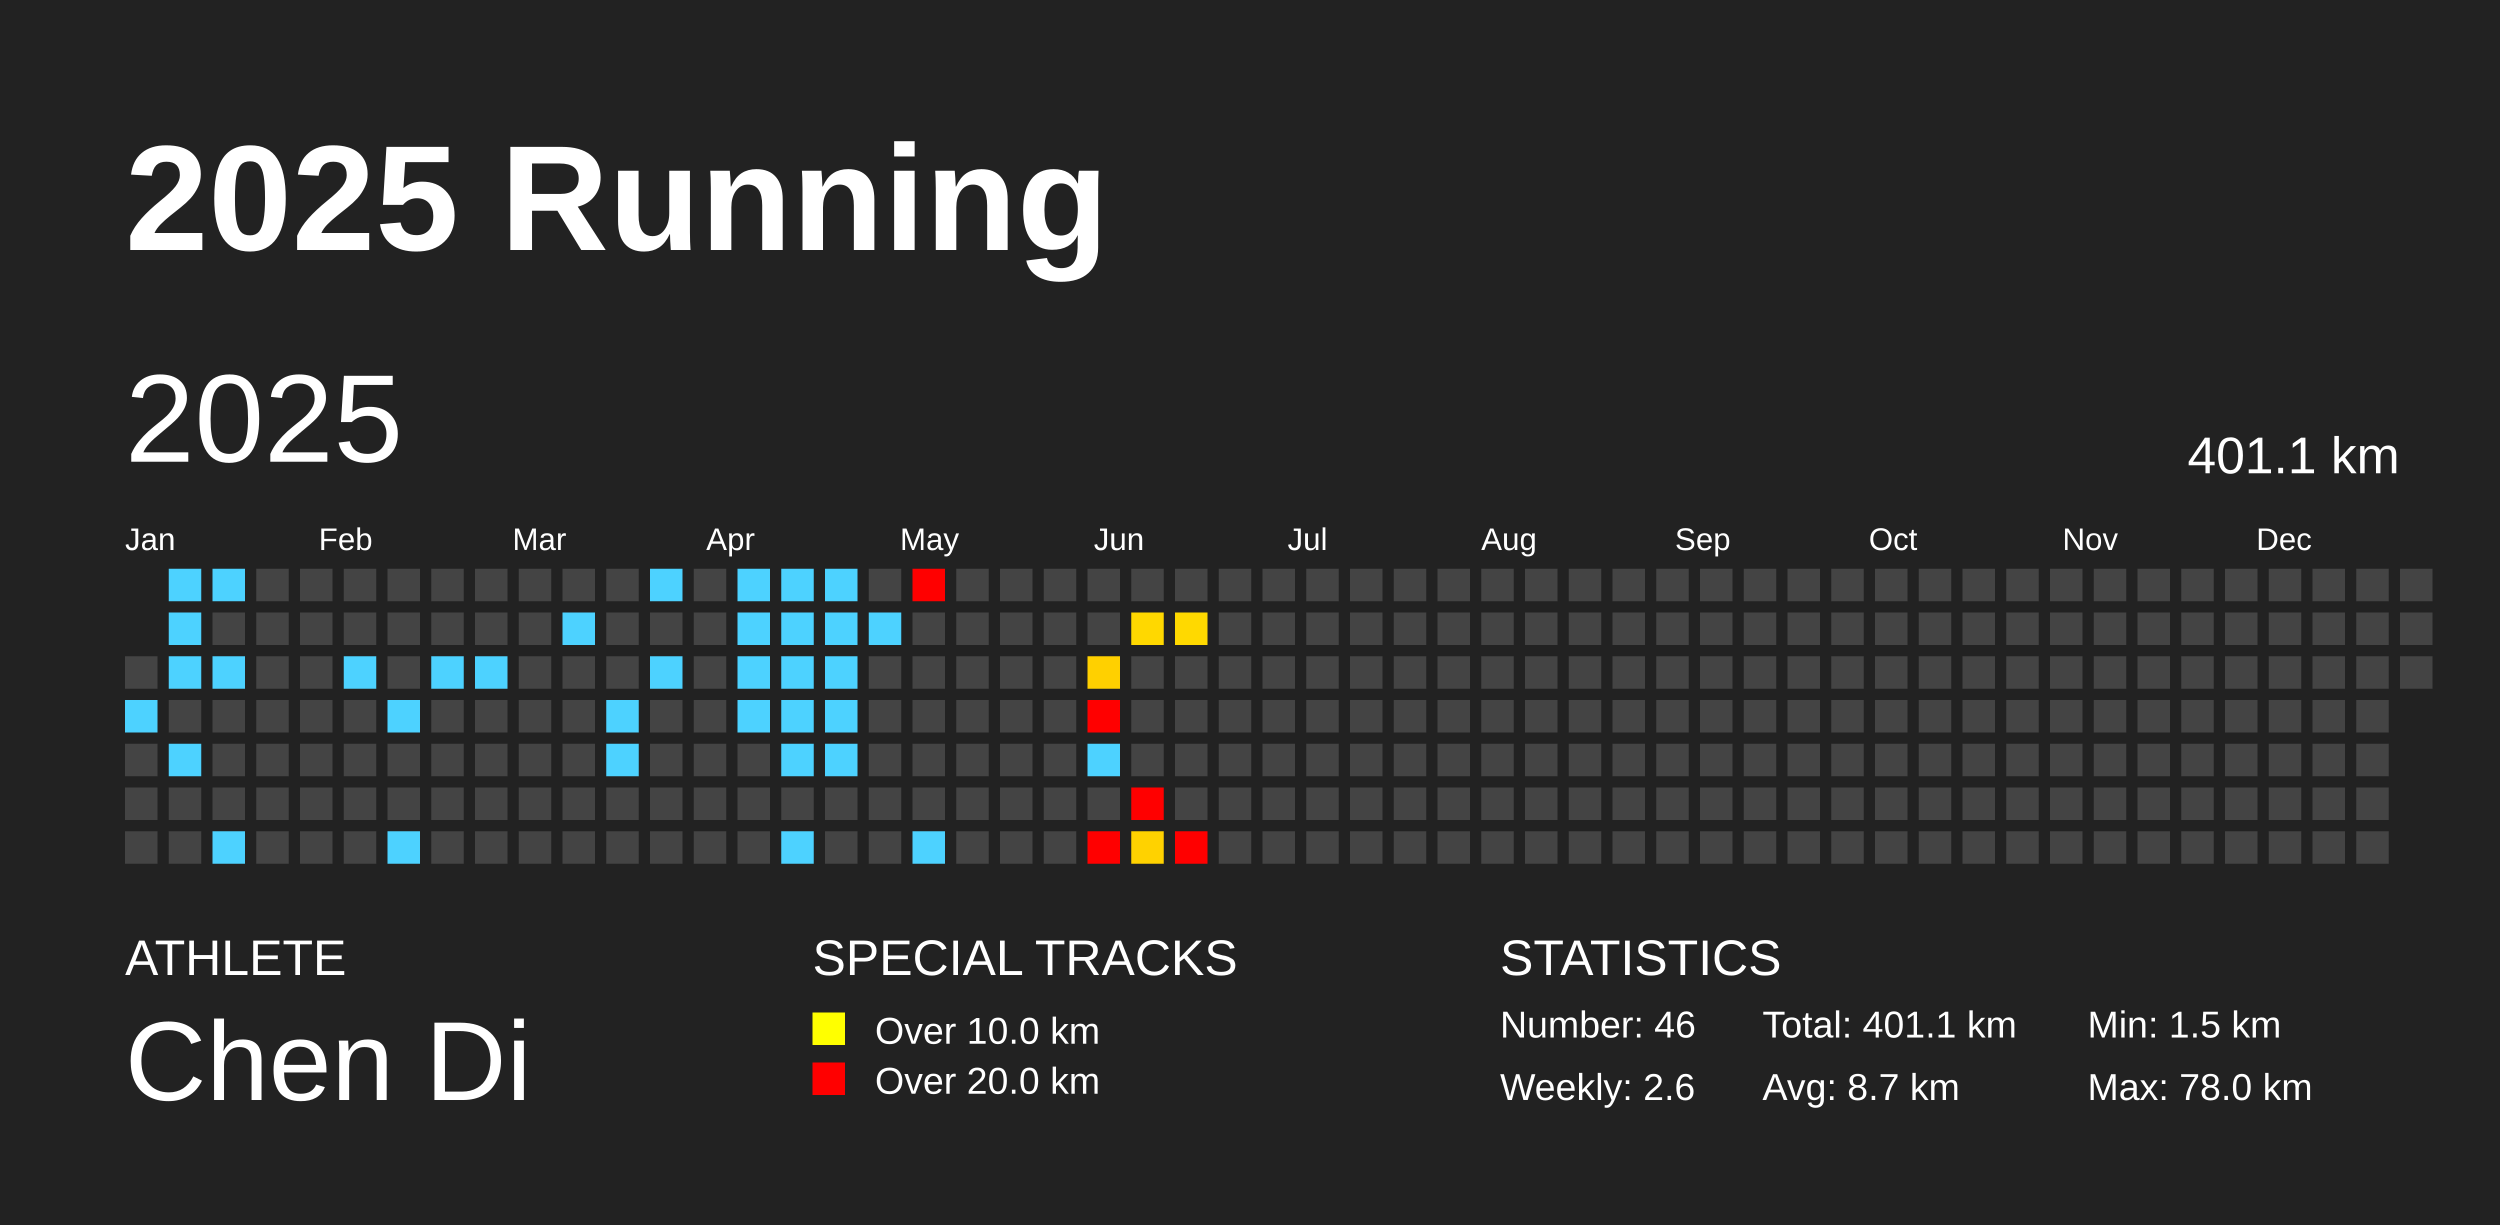
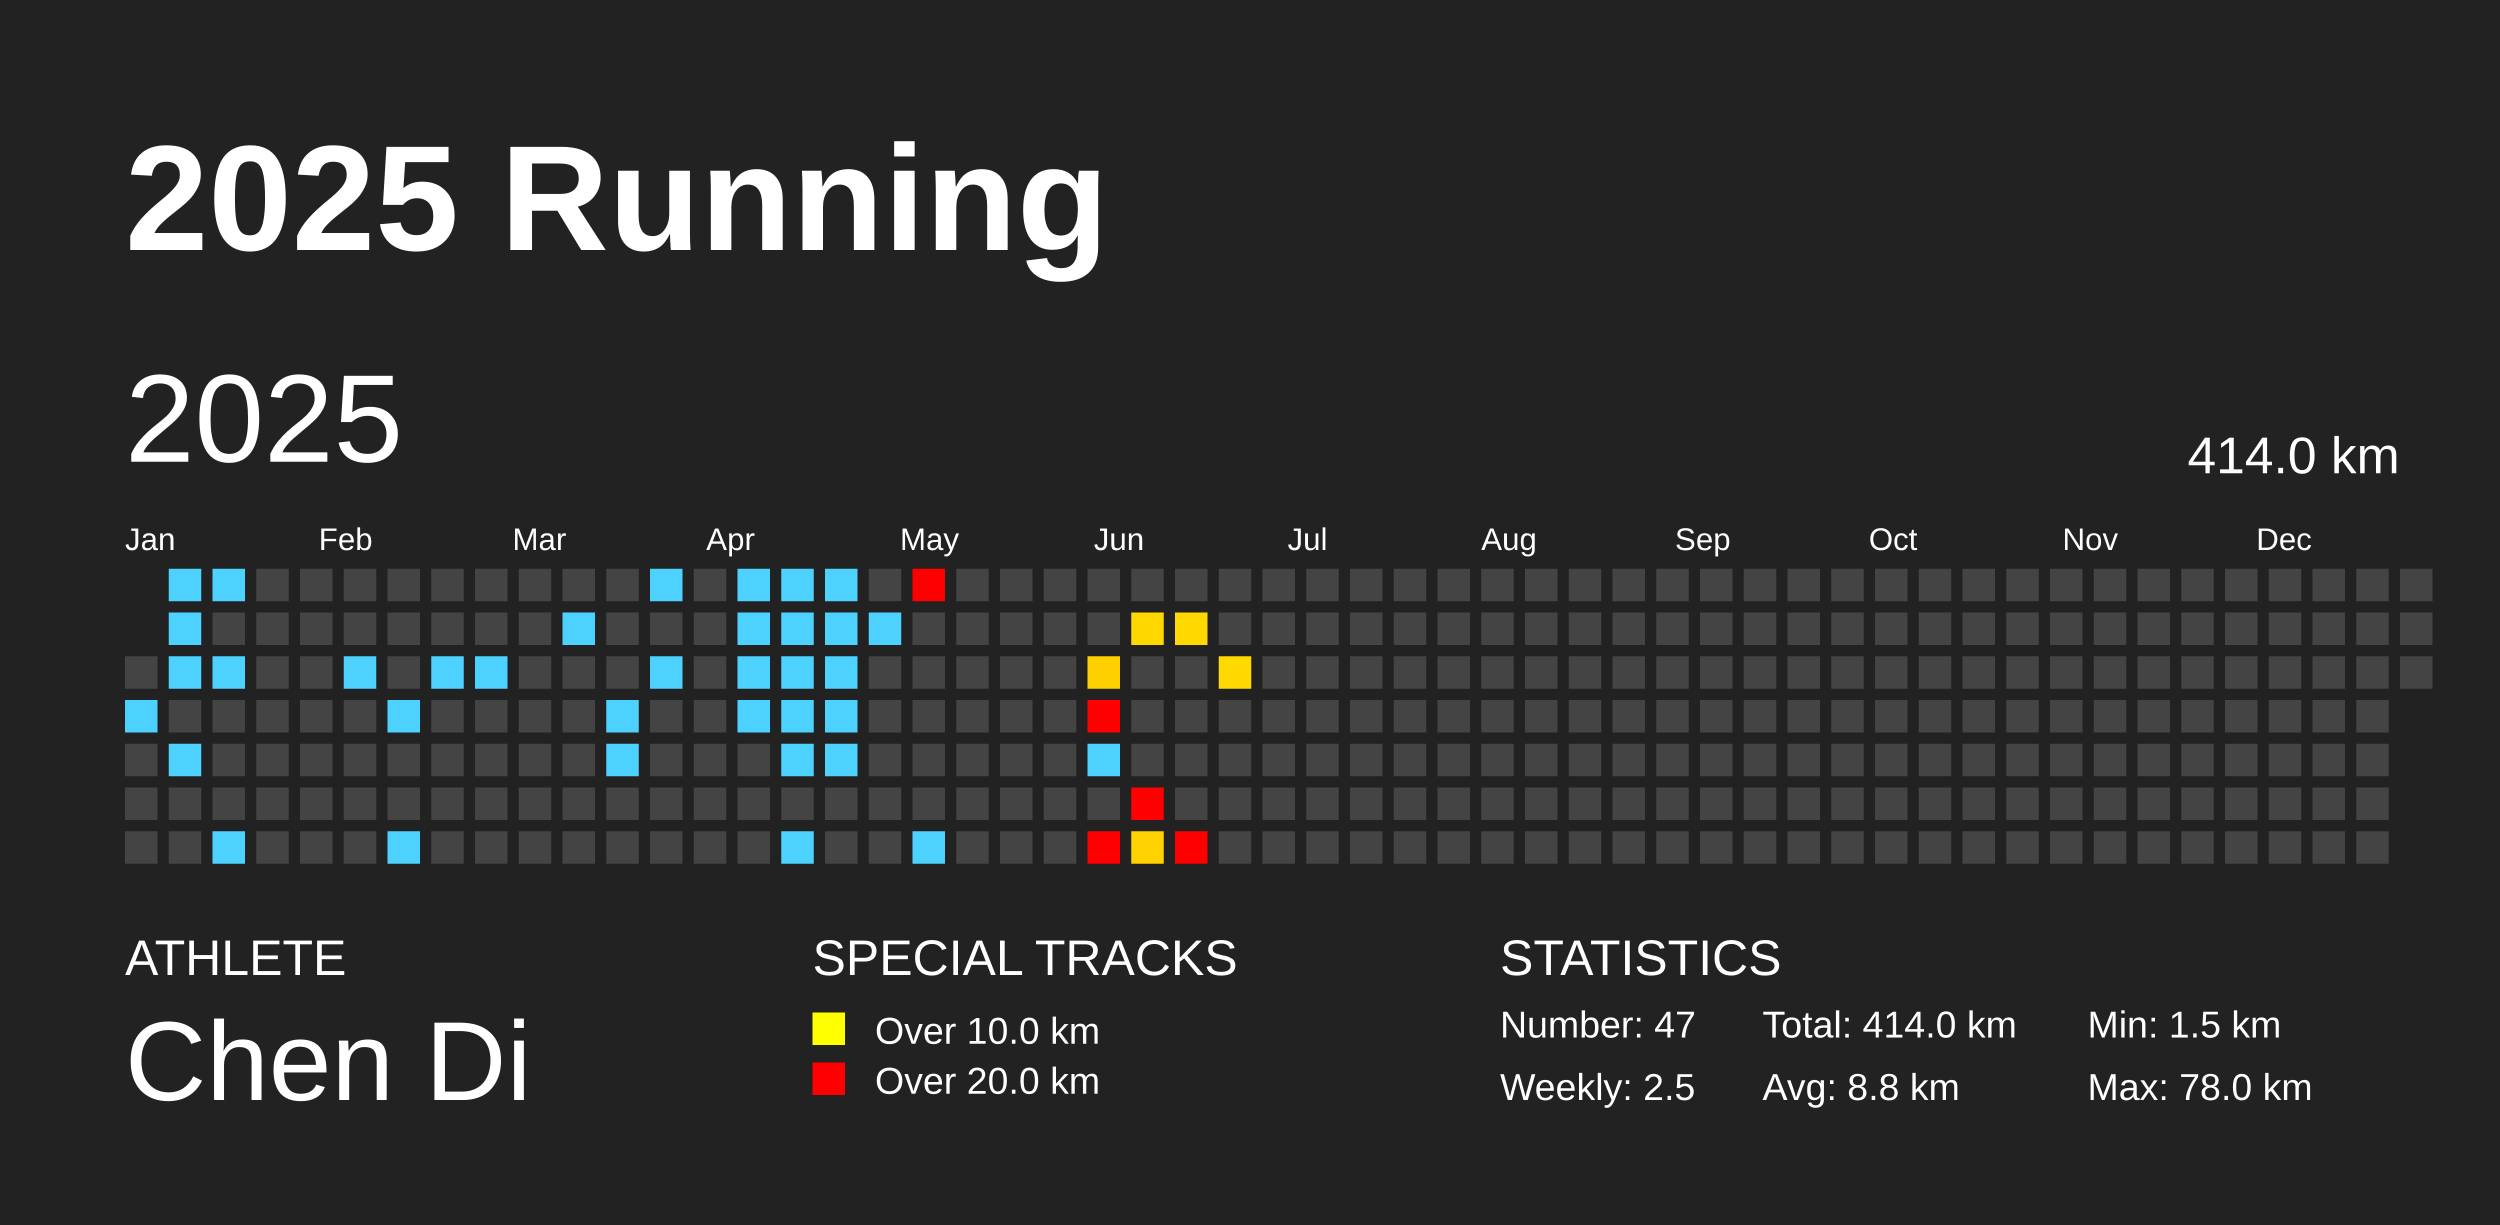
<svg xmlns="http://www.w3.org/2000/svg" baseProfile="full" height="98mm" version="1.1" viewBox="0,0,200,98" width="200mm">
  <defs />
  <rect fill="#222222" height="98" width="200" x="0" y="0" />
  <text fill="#FFFFFF" style="font-size:12px; font-family:Arial; font-weight:bold;" x="10" y="20">2025 Running</text>
  <text fill="#FFFFFF" style="font-size:4px; font-family:Arial" x="10" y="78">ATHLETE</text>
  <text fill="#FFFFFF" style="font-size:9px; font-family:Arial" x="10" y="88">Chen Di</text>
  <text fill="#FFFFFF" style="font-size:4px; font-family:Arial" x="65" y="78">SPECIAL TRACKS</text>
  <rect fill="yellow" height="2.6" width="2.6" x="65" y="81" />
  <text fill="#FFFFFF" style="font-size:3px; font-family:Arial" x="70" y="83.5">Over 10.0 km</text>
  <rect fill="red" height="2.6" width="2.6" x="65" y="85" />
  <text fill="#FFFFFF" style="font-size:3px; font-family:Arial" x="70" y="87.5">Over 20.0 km</text>
  <text fill="#FFFFFF" style="font-size:4px; font-family:Arial" x="120" y="78">STATISTICS</text>
-   <text fill="#FFFFFF" style="font-size:3px; font-family:Arial" x="120" y="83">Number: 46</text>
-   <text fill="#FFFFFF" style="font-size:3px; font-family:Arial" x="120" y="88">Weekly: 2.6</text>
-   <text fill="#FFFFFF" style="font-size:3px; font-family:Arial" x="141" y="83">Total: 401.1 km</text>
-   <text fill="#FFFFFF" style="font-size:3px; font-family:Arial" x="141" y="88">Avg: 8.7 km</text>
+   <text fill="#FFFFFF" style="font-size:3px; font-family:Arial" x="120" y="83">Number: 47</text>
+   <text fill="#FFFFFF" style="font-size:3px; font-family:Arial" x="120" y="88">Weekly: 2.5</text>
+   <text fill="#FFFFFF" style="font-size:3px; font-family:Arial" x="141" y="83">Total: 414.0 km</text>
+   <text fill="#FFFFFF" style="font-size:3px; font-family:Arial" x="141" y="88">Avg: 8.8 km</text>
  <text fill="#FFFFFF" style="font-size:3px; font-family:Arial" x="167" y="83">Min: 1.5 km</text>
  <text fill="#FFFFFF" style="font-size:3px; font-family:Arial" x="167" y="88">Max: 78.0 km</text>
  <text dominant-baseline="hanging" fill="#FFFFFF" style="font-size:10.0px; font-family:Arial;" x="10" y="30">2025</text>
-   <text dominant-baseline="hanging" fill="#FFFFFF" style="font-size:4.125px; font-family:Arial;" x="175" y="35">401.1 km</text>
+   <text dominant-baseline="hanging" fill="#FFFFFF" style="font-size:4.125px; font-family:Arial;" x="175" y="35">414.0 km</text>
  <text fill="#FFFFFF" style="font-size:2.5px; font-family:Arial" x="10.0" y="44">Jan</text>
  <text fill="#FFFFFF" style="font-size:2.5px; font-family:Arial" x="25.5" y="44">Feb</text>
  <text fill="#FFFFFF" style="font-size:2.5px; font-family:Arial" x="41.0" y="44">Mar</text>
  <text fill="#FFFFFF" style="font-size:2.5px; font-family:Arial" x="56.5" y="44">Apr</text>
  <text fill="#FFFFFF" style="font-size:2.5px; font-family:Arial" x="72.0" y="44">May</text>
  <text fill="#FFFFFF" style="font-size:2.5px; font-family:Arial" x="87.5" y="44">Jun</text>
  <text fill="#FFFFFF" style="font-size:2.5px; font-family:Arial" x="103.0" y="44">Jul</text>
  <text fill="#FFFFFF" style="font-size:2.5px; font-family:Arial" x="118.5" y="44">Aug</text>
  <text fill="#FFFFFF" style="font-size:2.5px; font-family:Arial" x="134.0" y="44">Sep</text>
  <text fill="#FFFFFF" style="font-size:2.5px; font-family:Arial" x="149.5" y="44">Oct</text>
  <text fill="#FFFFFF" style="font-size:2.5px; font-family:Arial" x="165.0" y="44">Nov</text>
  <text fill="#FFFFFF" style="font-size:2.5px; font-family:Arial" x="180.5" y="44">Dec</text>
  <rect fill="#444444" height="2.6" width="2.6" x="10.0" y="52.5" />
  <rect fill="#4dd2ff" height="2.6" width="2.6" x="10.0" y="56.0" />
  <rect fill="#444444" height="2.6" width="2.6" x="10.0" y="59.5" />
  <rect fill="#444444" height="2.6" width="2.6" x="10.0" y="63.0" />
  <rect fill="#444444" height="2.6" width="2.6" x="10.0" y="66.5" />
  <rect fill="#4dd2ff" height="2.6" width="2.6" x="13.5" y="45.5" />
  <rect fill="#4dd2ff" height="2.6" width="2.6" x="13.5" y="49.0" />
  <rect fill="#4dd2ff" height="2.6" width="2.6" x="13.5" y="52.5" />
  <rect fill="#444444" height="2.6" width="2.6" x="13.5" y="56.0" />
  <rect fill="#4dd2ff" height="2.6" width="2.6" x="13.5" y="59.5" />
  <rect fill="#444444" height="2.6" width="2.6" x="13.5" y="63.0" />
  <rect fill="#444444" height="2.6" width="2.6" x="13.5" y="66.5" />
  <rect fill="#4dd2ff" height="2.6" width="2.6" x="17.0" y="45.5" />
  <rect fill="#444444" height="2.6" width="2.6" x="17.0" y="49.0" />
  <rect fill="#4dd2ff" height="2.6" width="2.6" x="17.0" y="52.5" />
  <rect fill="#444444" height="2.6" width="2.6" x="17.0" y="56.0" />
  <rect fill="#444444" height="2.6" width="2.6" x="17.0" y="59.5" />
  <rect fill="#444444" height="2.6" width="2.6" x="17.0" y="63.0" />
  <rect fill="#4dd2ff" height="2.6" width="2.6" x="17.0" y="66.5" />
  <rect fill="#444444" height="2.6" width="2.6" x="20.5" y="45.5" />
  <rect fill="#444444" height="2.6" width="2.6" x="20.5" y="49.0" />
  <rect fill="#444444" height="2.6" width="2.6" x="20.5" y="52.5" />
  <rect fill="#444444" height="2.6" width="2.6" x="20.5" y="56.0" />
  <rect fill="#444444" height="2.6" width="2.6" x="20.5" y="59.5" />
  <rect fill="#444444" height="2.6" width="2.6" x="20.5" y="63.0" />
  <rect fill="#444444" height="2.6" width="2.6" x="20.5" y="66.5" />
  <rect fill="#444444" height="2.6" width="2.6" x="24.0" y="45.5" />
  <rect fill="#444444" height="2.6" width="2.6" x="24.0" y="49.0" />
  <rect fill="#444444" height="2.6" width="2.6" x="24.0" y="52.5" />
  <rect fill="#444444" height="2.6" width="2.6" x="24.0" y="56.0" />
  <rect fill="#444444" height="2.6" width="2.6" x="24.0" y="59.5" />
  <rect fill="#444444" height="2.6" width="2.6" x="24.0" y="63.0" />
  <rect fill="#444444" height="2.6" width="2.6" x="24.0" y="66.5" />
  <rect fill="#444444" height="2.6" width="2.6" x="27.5" y="45.5" />
  <rect fill="#444444" height="2.6" width="2.6" x="27.5" y="49.0" />
  <rect fill="#4dd2ff" height="2.6" width="2.6" x="27.5" y="52.5" />
  <rect fill="#444444" height="2.6" width="2.6" x="27.5" y="56.0" />
  <rect fill="#444444" height="2.6" width="2.6" x="27.5" y="59.5" />
  <rect fill="#444444" height="2.6" width="2.6" x="27.5" y="63.0" />
  <rect fill="#444444" height="2.6" width="2.6" x="27.5" y="66.5" />
  <rect fill="#444444" height="2.6" width="2.6" x="31.0" y="45.5" />
  <rect fill="#444444" height="2.6" width="2.6" x="31.0" y="49.0" />
  <rect fill="#444444" height="2.6" width="2.6" x="31.0" y="52.5" />
  <rect fill="#4dd2ff" height="2.6" width="2.6" x="31.0" y="56.0" />
  <rect fill="#444444" height="2.6" width="2.6" x="31.0" y="59.5" />
  <rect fill="#444444" height="2.6" width="2.6" x="31.0" y="63.0" />
  <rect fill="#4dd2ff" height="2.6" width="2.6" x="31.0" y="66.5" />
  <rect fill="#444444" height="2.6" width="2.6" x="34.5" y="45.5" />
  <rect fill="#444444" height="2.6" width="2.6" x="34.5" y="49.0" />
  <rect fill="#4dd2ff" height="2.6" width="2.6" x="34.5" y="52.5" />
  <rect fill="#444444" height="2.6" width="2.6" x="34.5" y="56.0" />
  <rect fill="#444444" height="2.6" width="2.6" x="34.5" y="59.5" />
  <rect fill="#444444" height="2.6" width="2.6" x="34.5" y="63.0" />
  <rect fill="#444444" height="2.6" width="2.6" x="34.5" y="66.5" />
  <rect fill="#444444" height="2.6" width="2.6" x="38.0" y="45.5" />
  <rect fill="#444444" height="2.6" width="2.6" x="38.0" y="49.0" />
  <rect fill="#4dd2ff" height="2.6" width="2.6" x="38.0" y="52.5" />
  <rect fill="#444444" height="2.6" width="2.6" x="38.0" y="56.0" />
  <rect fill="#444444" height="2.6" width="2.6" x="38.0" y="59.5" />
  <rect fill="#444444" height="2.6" width="2.6" x="38.0" y="63.0" />
  <rect fill="#444444" height="2.6" width="2.6" x="38.0" y="66.5" />
  <rect fill="#444444" height="2.6" width="2.6" x="41.5" y="45.5" />
  <rect fill="#444444" height="2.6" width="2.6" x="41.5" y="49.0" />
  <rect fill="#444444" height="2.6" width="2.6" x="41.5" y="52.5" />
  <rect fill="#444444" height="2.6" width="2.6" x="41.5" y="56.0" />
  <rect fill="#444444" height="2.6" width="2.6" x="41.5" y="59.5" />
  <rect fill="#444444" height="2.6" width="2.6" x="41.5" y="63.0" />
  <rect fill="#444444" height="2.6" width="2.6" x="41.5" y="66.5" />
  <rect fill="#444444" height="2.6" width="2.6" x="45.0" y="45.5" />
  <rect fill="#4dd2ff" height="2.6" width="2.6" x="45.0" y="49.0" />
  <rect fill="#444444" height="2.6" width="2.6" x="45.0" y="52.5" />
  <rect fill="#444444" height="2.6" width="2.6" x="45.0" y="56.0" />
  <rect fill="#444444" height="2.6" width="2.6" x="45.0" y="59.5" />
  <rect fill="#444444" height="2.6" width="2.6" x="45.0" y="63.0" />
  <rect fill="#444444" height="2.6" width="2.6" x="45.0" y="66.5" />
  <rect fill="#444444" height="2.6" width="2.6" x="48.5" y="45.5" />
  <rect fill="#444444" height="2.6" width="2.6" x="48.5" y="49.0" />
  <rect fill="#444444" height="2.6" width="2.6" x="48.5" y="52.5" />
  <rect fill="#4dd2ff" height="2.6" width="2.6" x="48.5" y="56.0" />
  <rect fill="#4dd2ff" height="2.6" width="2.6" x="48.5" y="59.5" />
  <rect fill="#444444" height="2.6" width="2.6" x="48.5" y="63.0" />
  <rect fill="#444444" height="2.6" width="2.6" x="48.5" y="66.5" />
  <rect fill="#4dd2ff" height="2.6" width="2.6" x="52.0" y="45.5" />
  <rect fill="#444444" height="2.6" width="2.6" x="52.0" y="49.0" />
  <rect fill="#4dd2ff" height="2.6" width="2.6" x="52.0" y="52.5" />
  <rect fill="#444444" height="2.6" width="2.6" x="52.0" y="56.0" />
  <rect fill="#444444" height="2.6" width="2.6" x="52.0" y="59.5" />
  <rect fill="#444444" height="2.6" width="2.6" x="52.0" y="63.0" />
  <rect fill="#444444" height="2.6" width="2.6" x="52.0" y="66.5" />
  <rect fill="#444444" height="2.6" width="2.6" x="55.5" y="45.5" />
  <rect fill="#444444" height="2.6" width="2.6" x="55.5" y="49.0" />
  <rect fill="#444444" height="2.6" width="2.6" x="55.5" y="52.5" />
  <rect fill="#444444" height="2.6" width="2.6" x="55.5" y="56.0" />
  <rect fill="#444444" height="2.6" width="2.6" x="55.5" y="59.5" />
  <rect fill="#444444" height="2.6" width="2.6" x="55.5" y="63.0" />
  <rect fill="#444444" height="2.6" width="2.6" x="55.5" y="66.5" />
  <rect fill="#4dd2ff" height="2.6" width="2.6" x="59.0" y="45.5" />
  <rect fill="#4dd2ff" height="2.6" width="2.6" x="59.0" y="49.0" />
  <rect fill="#4dd2ff" height="2.6" width="2.6" x="59.0" y="52.5" />
  <rect fill="#4dd2ff" height="2.6" width="2.6" x="59.0" y="56.0" />
  <rect fill="#444444" height="2.6" width="2.6" x="59.0" y="59.5" />
  <rect fill="#444444" height="2.6" width="2.6" x="59.0" y="63.0" />
  <rect fill="#444444" height="2.6" width="2.6" x="59.0" y="66.5" />
  <rect fill="#4dd2ff" height="2.6" width="2.6" x="62.5" y="45.5" />
  <rect fill="#4dd2ff" height="2.6" width="2.6" x="62.5" y="49.0" />
  <rect fill="#4dd2ff" height="2.6" width="2.6" x="62.5" y="52.5" />
  <rect fill="#4dd2ff" height="2.6" width="2.6" x="62.5" y="56.0" />
  <rect fill="#4dd2ff" height="2.6" width="2.6" x="62.5" y="59.5" />
  <rect fill="#444444" height="2.6" width="2.6" x="62.5" y="63.0" />
  <rect fill="#4dd2ff" height="2.6" width="2.6" x="62.5" y="66.5" />
  <rect fill="#4dd2ff" height="2.6" width="2.6" x="66.0" y="45.5" />
  <rect fill="#4dd2ff" height="2.6" width="2.6" x="66.0" y="49.0" />
  <rect fill="#4dd2ff" height="2.6" width="2.6" x="66.0" y="52.5" />
  <rect fill="#4dd2ff" height="2.6" width="2.6" x="66.0" y="56.0" />
  <rect fill="#4dd2ff" height="2.6" width="2.6" x="66.0" y="59.5" />
  <rect fill="#444444" height="2.6" width="2.6" x="66.0" y="63.0" />
  <rect fill="#444444" height="2.6" width="2.6" x="66.0" y="66.5" />
  <rect fill="#444444" height="2.6" width="2.6" x="69.5" y="45.5" />
  <rect fill="#4dd2ff" height="2.6" width="2.6" x="69.5" y="49.0" />
  <rect fill="#444444" height="2.6" width="2.6" x="69.5" y="52.5" />
  <rect fill="#444444" height="2.6" width="2.6" x="69.5" y="56.0" />
  <rect fill="#444444" height="2.6" width="2.6" x="69.5" y="59.5" />
  <rect fill="#444444" height="2.6" width="2.6" x="69.5" y="63.0" />
  <rect fill="#444444" height="2.6" width="2.6" x="69.5" y="66.5" />
  <rect fill="red" height="2.6" width="2.6" x="73.0" y="45.5" />
  <rect fill="#444444" height="2.6" width="2.6" x="73.0" y="49.0" />
  <rect fill="#444444" height="2.6" width="2.6" x="73.0" y="52.5" />
  <rect fill="#444444" height="2.6" width="2.6" x="73.0" y="56.0" />
  <rect fill="#444444" height="2.6" width="2.6" x="73.0" y="59.5" />
  <rect fill="#444444" height="2.6" width="2.6" x="73.0" y="63.0" />
  <rect fill="#4dd2ff" height="2.6" width="2.6" x="73.0" y="66.5" />
  <rect fill="#444444" height="2.6" width="2.6" x="76.5" y="45.5" />
  <rect fill="#444444" height="2.6" width="2.6" x="76.5" y="49.0" />
  <rect fill="#444444" height="2.6" width="2.6" x="76.5" y="52.5" />
  <rect fill="#444444" height="2.6" width="2.6" x="76.5" y="56.0" />
  <rect fill="#444444" height="2.6" width="2.6" x="76.5" y="59.5" />
  <rect fill="#444444" height="2.6" width="2.6" x="76.5" y="63.0" />
  <rect fill="#444444" height="2.6" width="2.6" x="76.5" y="66.5" />
  <rect fill="#444444" height="2.6" width="2.6" x="80.0" y="45.5" />
  <rect fill="#444444" height="2.6" width="2.6" x="80.0" y="49.0" />
  <rect fill="#444444" height="2.6" width="2.6" x="80.0" y="52.5" />
  <rect fill="#444444" height="2.6" width="2.6" x="80.0" y="56.0" />
  <rect fill="#444444" height="2.6" width="2.6" x="80.0" y="59.5" />
  <rect fill="#444444" height="2.6" width="2.6" x="80.0" y="63.0" />
  <rect fill="#444444" height="2.6" width="2.6" x="80.0" y="66.5" />
  <rect fill="#444444" height="2.6" width="2.6" x="83.5" y="45.5" />
  <rect fill="#444444" height="2.6" width="2.6" x="83.5" y="49.0" />
  <rect fill="#444444" height="2.6" width="2.6" x="83.5" y="52.5" />
  <rect fill="#444444" height="2.6" width="2.6" x="83.5" y="56.0" />
  <rect fill="#444444" height="2.6" width="2.6" x="83.5" y="59.5" />
  <rect fill="#444444" height="2.6" width="2.6" x="83.5" y="63.0" />
  <rect fill="#444444" height="2.6" width="2.6" x="83.5" y="66.5" />
  <rect fill="#444444" height="2.6" width="2.6" x="87.0" y="45.5" />
  <rect fill="#444444" height="2.6" width="2.6" x="87.0" y="49.0" />
  <rect fill="#ffd000" height="2.6" width="2.6" x="87.0" y="52.5" />
  <rect fill="red" height="2.6" width="2.6" x="87.0" y="56.0" />
  <rect fill="#4dd2ff" height="2.6" width="2.6" x="87.0" y="59.5" />
  <rect fill="#444444" height="2.6" width="2.6" x="87.0" y="63.0" />
  <rect fill="red" height="2.6" width="2.6" x="87.0" y="66.5" />
  <rect fill="#444444" height="2.6" width="2.6" x="90.5" y="45.5" />
  <rect fill="#ffd800" height="2.6" width="2.6" x="90.5" y="49.0" />
  <rect fill="#444444" height="2.6" width="2.6" x="90.5" y="52.5" />
  <rect fill="#444444" height="2.6" width="2.6" x="90.5" y="56.0" />
  <rect fill="#444444" height="2.6" width="2.6" x="90.5" y="59.5" />
  <rect fill="red" height="2.6" width="2.6" x="90.5" y="63.0" />
  <rect fill="#ffd200" height="2.6" width="2.6" x="90.5" y="66.5" />
  <rect fill="#444444" height="2.6" width="2.6" x="94.0" y="45.5" />
  <rect fill="#ffd900" height="2.6" width="2.6" x="94.0" y="49.0" />
  <rect fill="#444444" height="2.6" width="2.6" x="94.0" y="52.5" />
  <rect fill="#444444" height="2.6" width="2.6" x="94.0" y="56.0" />
  <rect fill="#444444" height="2.6" width="2.6" x="94.0" y="59.5" />
  <rect fill="#444444" height="2.6" width="2.6" x="94.0" y="63.0" />
  <rect fill="red" height="2.6" width="2.6" x="94.0" y="66.5" />
  <rect fill="#444444" height="2.6" width="2.6" x="97.5" y="45.5" />
  <rect fill="#444444" height="2.6" width="2.6" x="97.5" y="49.0" />
-   <rect fill="#444444" height="2.6" width="2.6" x="97.5" y="52.5" />
+   <rect fill="#ffd900" height="2.6" width="2.6" x="97.5" y="52.5" />
  <rect fill="#444444" height="2.6" width="2.6" x="97.5" y="56.0" />
  <rect fill="#444444" height="2.6" width="2.6" x="97.5" y="59.5" />
  <rect fill="#444444" height="2.6" width="2.6" x="97.5" y="63.0" />
  <rect fill="#444444" height="2.6" width="2.6" x="97.5" y="66.5" />
  <rect fill="#444444" height="2.6" width="2.6" x="101.0" y="45.5" />
  <rect fill="#444444" height="2.6" width="2.6" x="101.0" y="49.0" />
  <rect fill="#444444" height="2.6" width="2.6" x="101.0" y="52.5" />
  <rect fill="#444444" height="2.6" width="2.6" x="101.0" y="56.0" />
  <rect fill="#444444" height="2.6" width="2.6" x="101.0" y="59.5" />
  <rect fill="#444444" height="2.6" width="2.6" x="101.0" y="63.0" />
  <rect fill="#444444" height="2.6" width="2.6" x="101.0" y="66.5" />
  <rect fill="#444444" height="2.6" width="2.6" x="104.5" y="45.5" />
  <rect fill="#444444" height="2.6" width="2.6" x="104.5" y="49.0" />
  <rect fill="#444444" height="2.6" width="2.6" x="104.5" y="52.5" />
  <rect fill="#444444" height="2.6" width="2.6" x="104.5" y="56.0" />
  <rect fill="#444444" height="2.6" width="2.6" x="104.5" y="59.5" />
  <rect fill="#444444" height="2.6" width="2.6" x="104.5" y="63.0" />
  <rect fill="#444444" height="2.6" width="2.6" x="104.5" y="66.5" />
  <rect fill="#444444" height="2.6" width="2.6" x="108.0" y="45.5" />
  <rect fill="#444444" height="2.6" width="2.6" x="108.0" y="49.0" />
  <rect fill="#444444" height="2.6" width="2.6" x="108.0" y="52.5" />
  <rect fill="#444444" height="2.6" width="2.6" x="108.0" y="56.0" />
  <rect fill="#444444" height="2.6" width="2.6" x="108.0" y="59.5" />
  <rect fill="#444444" height="2.6" width="2.6" x="108.0" y="63.0" />
  <rect fill="#444444" height="2.6" width="2.6" x="108.0" y="66.5" />
  <rect fill="#444444" height="2.6" width="2.6" x="111.5" y="45.5" />
  <rect fill="#444444" height="2.6" width="2.6" x="111.5" y="49.0" />
  <rect fill="#444444" height="2.6" width="2.6" x="111.5" y="52.5" />
  <rect fill="#444444" height="2.6" width="2.6" x="111.5" y="56.0" />
  <rect fill="#444444" height="2.6" width="2.6" x="111.5" y="59.5" />
  <rect fill="#444444" height="2.6" width="2.6" x="111.5" y="63.0" />
  <rect fill="#444444" height="2.6" width="2.6" x="111.5" y="66.5" />
  <rect fill="#444444" height="2.6" width="2.6" x="115.0" y="45.5" />
  <rect fill="#444444" height="2.6" width="2.6" x="115.0" y="49.0" />
  <rect fill="#444444" height="2.6" width="2.6" x="115.0" y="52.5" />
  <rect fill="#444444" height="2.6" width="2.6" x="115.0" y="56.0" />
  <rect fill="#444444" height="2.6" width="2.6" x="115.0" y="59.5" />
  <rect fill="#444444" height="2.6" width="2.6" x="115.0" y="63.0" />
  <rect fill="#444444" height="2.6" width="2.6" x="115.0" y="66.5" />
  <rect fill="#444444" height="2.6" width="2.6" x="118.5" y="45.5" />
  <rect fill="#444444" height="2.6" width="2.6" x="118.5" y="49.0" />
  <rect fill="#444444" height="2.6" width="2.6" x="118.5" y="52.5" />
  <rect fill="#444444" height="2.6" width="2.6" x="118.5" y="56.0" />
  <rect fill="#444444" height="2.6" width="2.6" x="118.5" y="59.5" />
  <rect fill="#444444" height="2.6" width="2.6" x="118.5" y="63.0" />
  <rect fill="#444444" height="2.6" width="2.6" x="118.5" y="66.5" />
  <rect fill="#444444" height="2.6" width="2.6" x="122.0" y="45.5" />
  <rect fill="#444444" height="2.6" width="2.6" x="122.0" y="49.0" />
  <rect fill="#444444" height="2.6" width="2.6" x="122.0" y="52.5" />
  <rect fill="#444444" height="2.6" width="2.6" x="122.0" y="56.0" />
  <rect fill="#444444" height="2.6" width="2.6" x="122.0" y="59.5" />
  <rect fill="#444444" height="2.6" width="2.6" x="122.0" y="63.0" />
  <rect fill="#444444" height="2.6" width="2.6" x="122.0" y="66.5" />
  <rect fill="#444444" height="2.6" width="2.6" x="125.5" y="45.5" />
  <rect fill="#444444" height="2.6" width="2.6" x="125.5" y="49.0" />
  <rect fill="#444444" height="2.6" width="2.6" x="125.5" y="52.5" />
  <rect fill="#444444" height="2.6" width="2.6" x="125.5" y="56.0" />
  <rect fill="#444444" height="2.6" width="2.6" x="125.5" y="59.5" />
  <rect fill="#444444" height="2.6" width="2.6" x="125.5" y="63.0" />
  <rect fill="#444444" height="2.6" width="2.6" x="125.5" y="66.5" />
  <rect fill="#444444" height="2.6" width="2.6" x="129.0" y="45.5" />
  <rect fill="#444444" height="2.6" width="2.6" x="129.0" y="49.0" />
  <rect fill="#444444" height="2.6" width="2.6" x="129.0" y="52.5" />
  <rect fill="#444444" height="2.6" width="2.6" x="129.0" y="56.0" />
  <rect fill="#444444" height="2.6" width="2.6" x="129.0" y="59.5" />
  <rect fill="#444444" height="2.6" width="2.6" x="129.0" y="63.0" />
  <rect fill="#444444" height="2.6" width="2.6" x="129.0" y="66.5" />
  <rect fill="#444444" height="2.6" width="2.6" x="132.5" y="45.5" />
  <rect fill="#444444" height="2.6" width="2.6" x="132.5" y="49.0" />
  <rect fill="#444444" height="2.6" width="2.6" x="132.5" y="52.5" />
  <rect fill="#444444" height="2.6" width="2.6" x="132.5" y="56.0" />
  <rect fill="#444444" height="2.6" width="2.6" x="132.5" y="59.5" />
  <rect fill="#444444" height="2.6" width="2.6" x="132.5" y="63.0" />
  <rect fill="#444444" height="2.6" width="2.6" x="132.5" y="66.5" />
  <rect fill="#444444" height="2.6" width="2.6" x="136.0" y="45.5" />
  <rect fill="#444444" height="2.6" width="2.6" x="136.0" y="49.0" />
  <rect fill="#444444" height="2.6" width="2.6" x="136.0" y="52.5" />
  <rect fill="#444444" height="2.6" width="2.6" x="136.0" y="56.0" />
  <rect fill="#444444" height="2.6" width="2.6" x="136.0" y="59.5" />
  <rect fill="#444444" height="2.6" width="2.6" x="136.0" y="63.0" />
  <rect fill="#444444" height="2.6" width="2.6" x="136.0" y="66.5" />
  <rect fill="#444444" height="2.6" width="2.6" x="139.5" y="45.5" />
  <rect fill="#444444" height="2.6" width="2.6" x="139.5" y="49.0" />
  <rect fill="#444444" height="2.6" width="2.6" x="139.5" y="52.5" />
  <rect fill="#444444" height="2.6" width="2.6" x="139.5" y="56.0" />
  <rect fill="#444444" height="2.6" width="2.6" x="139.5" y="59.5" />
  <rect fill="#444444" height="2.6" width="2.6" x="139.5" y="63.0" />
  <rect fill="#444444" height="2.6" width="2.6" x="139.5" y="66.5" />
  <rect fill="#444444" height="2.6" width="2.6" x="143.0" y="45.5" />
  <rect fill="#444444" height="2.6" width="2.6" x="143.0" y="49.0" />
  <rect fill="#444444" height="2.6" width="2.6" x="143.0" y="52.5" />
  <rect fill="#444444" height="2.6" width="2.6" x="143.0" y="56.0" />
  <rect fill="#444444" height="2.6" width="2.6" x="143.0" y="59.5" />
  <rect fill="#444444" height="2.6" width="2.6" x="143.0" y="63.0" />
  <rect fill="#444444" height="2.6" width="2.6" x="143.0" y="66.5" />
  <rect fill="#444444" height="2.6" width="2.6" x="146.5" y="45.5" />
  <rect fill="#444444" height="2.6" width="2.6" x="146.5" y="49.0" />
  <rect fill="#444444" height="2.6" width="2.6" x="146.5" y="52.5" />
  <rect fill="#444444" height="2.6" width="2.6" x="146.5" y="56.0" />
  <rect fill="#444444" height="2.6" width="2.6" x="146.5" y="59.5" />
  <rect fill="#444444" height="2.6" width="2.6" x="146.5" y="63.0" />
  <rect fill="#444444" height="2.6" width="2.6" x="146.5" y="66.5" />
  <rect fill="#444444" height="2.6" width="2.6" x="150.0" y="45.5" />
  <rect fill="#444444" height="2.6" width="2.6" x="150.0" y="49.0" />
  <rect fill="#444444" height="2.6" width="2.6" x="150.0" y="52.5" />
  <rect fill="#444444" height="2.6" width="2.6" x="150.0" y="56.0" />
  <rect fill="#444444" height="2.6" width="2.6" x="150.0" y="59.5" />
  <rect fill="#444444" height="2.6" width="2.6" x="150.0" y="63.0" />
  <rect fill="#444444" height="2.6" width="2.6" x="150.0" y="66.5" />
  <rect fill="#444444" height="2.6" width="2.6" x="153.5" y="45.5" />
  <rect fill="#444444" height="2.6" width="2.6" x="153.5" y="49.0" />
  <rect fill="#444444" height="2.6" width="2.6" x="153.5" y="52.5" />
  <rect fill="#444444" height="2.6" width="2.6" x="153.5" y="56.0" />
  <rect fill="#444444" height="2.6" width="2.6" x="153.5" y="59.5" />
  <rect fill="#444444" height="2.6" width="2.6" x="153.5" y="63.0" />
  <rect fill="#444444" height="2.6" width="2.6" x="153.5" y="66.5" />
  <rect fill="#444444" height="2.6" width="2.6" x="157.0" y="45.5" />
  <rect fill="#444444" height="2.6" width="2.6" x="157.0" y="49.0" />
  <rect fill="#444444" height="2.6" width="2.6" x="157.0" y="52.5" />
  <rect fill="#444444" height="2.6" width="2.6" x="157.0" y="56.0" />
  <rect fill="#444444" height="2.6" width="2.6" x="157.0" y="59.5" />
  <rect fill="#444444" height="2.6" width="2.6" x="157.0" y="63.0" />
  <rect fill="#444444" height="2.6" width="2.6" x="157.0" y="66.5" />
  <rect fill="#444444" height="2.6" width="2.6" x="160.5" y="45.5" />
  <rect fill="#444444" height="2.6" width="2.6" x="160.5" y="49.0" />
  <rect fill="#444444" height="2.6" width="2.6" x="160.5" y="52.5" />
  <rect fill="#444444" height="2.6" width="2.6" x="160.5" y="56.0" />
  <rect fill="#444444" height="2.6" width="2.6" x="160.5" y="59.5" />
  <rect fill="#444444" height="2.6" width="2.6" x="160.5" y="63.0" />
  <rect fill="#444444" height="2.6" width="2.6" x="160.5" y="66.5" />
  <rect fill="#444444" height="2.6" width="2.6" x="164.0" y="45.5" />
  <rect fill="#444444" height="2.6" width="2.6" x="164.0" y="49.0" />
  <rect fill="#444444" height="2.6" width="2.6" x="164.0" y="52.5" />
  <rect fill="#444444" height="2.6" width="2.6" x="164.0" y="56.0" />
  <rect fill="#444444" height="2.6" width="2.6" x="164.0" y="59.5" />
  <rect fill="#444444" height="2.6" width="2.6" x="164.0" y="63.0" />
  <rect fill="#444444" height="2.6" width="2.6" x="164.0" y="66.5" />
  <rect fill="#444444" height="2.6" width="2.6" x="167.5" y="45.5" />
  <rect fill="#444444" height="2.6" width="2.6" x="167.5" y="49.0" />
  <rect fill="#444444" height="2.6" width="2.6" x="167.5" y="52.5" />
  <rect fill="#444444" height="2.6" width="2.6" x="167.5" y="56.0" />
  <rect fill="#444444" height="2.6" width="2.6" x="167.5" y="59.5" />
  <rect fill="#444444" height="2.6" width="2.6" x="167.5" y="63.0" />
  <rect fill="#444444" height="2.6" width="2.6" x="167.5" y="66.5" />
  <rect fill="#444444" height="2.6" width="2.6" x="171.0" y="45.5" />
  <rect fill="#444444" height="2.6" width="2.6" x="171.0" y="49.0" />
  <rect fill="#444444" height="2.6" width="2.6" x="171.0" y="52.5" />
  <rect fill="#444444" height="2.6" width="2.6" x="171.0" y="56.0" />
  <rect fill="#444444" height="2.6" width="2.6" x="171.0" y="59.5" />
  <rect fill="#444444" height="2.6" width="2.6" x="171.0" y="63.0" />
  <rect fill="#444444" height="2.6" width="2.6" x="171.0" y="66.5" />
  <rect fill="#444444" height="2.6" width="2.6" x="174.5" y="45.5" />
  <rect fill="#444444" height="2.6" width="2.6" x="174.5" y="49.0" />
  <rect fill="#444444" height="2.6" width="2.6" x="174.5" y="52.5" />
  <rect fill="#444444" height="2.6" width="2.6" x="174.5" y="56.0" />
  <rect fill="#444444" height="2.6" width="2.6" x="174.5" y="59.5" />
  <rect fill="#444444" height="2.6" width="2.6" x="174.5" y="63.0" />
  <rect fill="#444444" height="2.6" width="2.6" x="174.5" y="66.5" />
  <rect fill="#444444" height="2.6" width="2.6" x="178.0" y="45.5" />
  <rect fill="#444444" height="2.6" width="2.6" x="178.0" y="49.0" />
  <rect fill="#444444" height="2.6" width="2.6" x="178.0" y="52.5" />
  <rect fill="#444444" height="2.6" width="2.6" x="178.0" y="56.0" />
  <rect fill="#444444" height="2.6" width="2.6" x="178.0" y="59.5" />
  <rect fill="#444444" height="2.6" width="2.6" x="178.0" y="63.0" />
  <rect fill="#444444" height="2.6" width="2.6" x="178.0" y="66.5" />
  <rect fill="#444444" height="2.6" width="2.6" x="181.5" y="45.5" />
  <rect fill="#444444" height="2.6" width="2.6" x="181.5" y="49.0" />
  <rect fill="#444444" height="2.6" width="2.6" x="181.5" y="52.5" />
  <rect fill="#444444" height="2.6" width="2.6" x="181.5" y="56.0" />
  <rect fill="#444444" height="2.6" width="2.6" x="181.5" y="59.5" />
  <rect fill="#444444" height="2.6" width="2.6" x="181.5" y="63.0" />
  <rect fill="#444444" height="2.6" width="2.6" x="181.5" y="66.5" />
  <rect fill="#444444" height="2.6" width="2.6" x="185.0" y="45.5" />
  <rect fill="#444444" height="2.6" width="2.6" x="185.0" y="49.0" />
  <rect fill="#444444" height="2.6" width="2.6" x="185.0" y="52.5" />
  <rect fill="#444444" height="2.6" width="2.6" x="185.0" y="56.0" />
  <rect fill="#444444" height="2.6" width="2.6" x="185.0" y="59.5" />
  <rect fill="#444444" height="2.6" width="2.6" x="185.0" y="63.0" />
  <rect fill="#444444" height="2.6" width="2.6" x="185.0" y="66.5" />
  <rect fill="#444444" height="2.6" width="2.6" x="188.5" y="45.5" />
  <rect fill="#444444" height="2.6" width="2.6" x="188.5" y="49.0" />
  <rect fill="#444444" height="2.6" width="2.6" x="188.5" y="52.5" />
  <rect fill="#444444" height="2.6" width="2.6" x="188.5" y="56.0" />
  <rect fill="#444444" height="2.6" width="2.6" x="188.5" y="59.5" />
  <rect fill="#444444" height="2.6" width="2.6" x="188.5" y="63.0" />
  <rect fill="#444444" height="2.6" width="2.6" x="188.5" y="66.5" />
  <rect fill="#444444" height="2.6" width="2.6" x="192.0" y="45.5" />
  <rect fill="#444444" height="2.6" width="2.6" x="192.0" y="49.0" />
  <rect fill="#444444" height="2.6" width="2.6" x="192.0" y="52.5" />
</svg>
